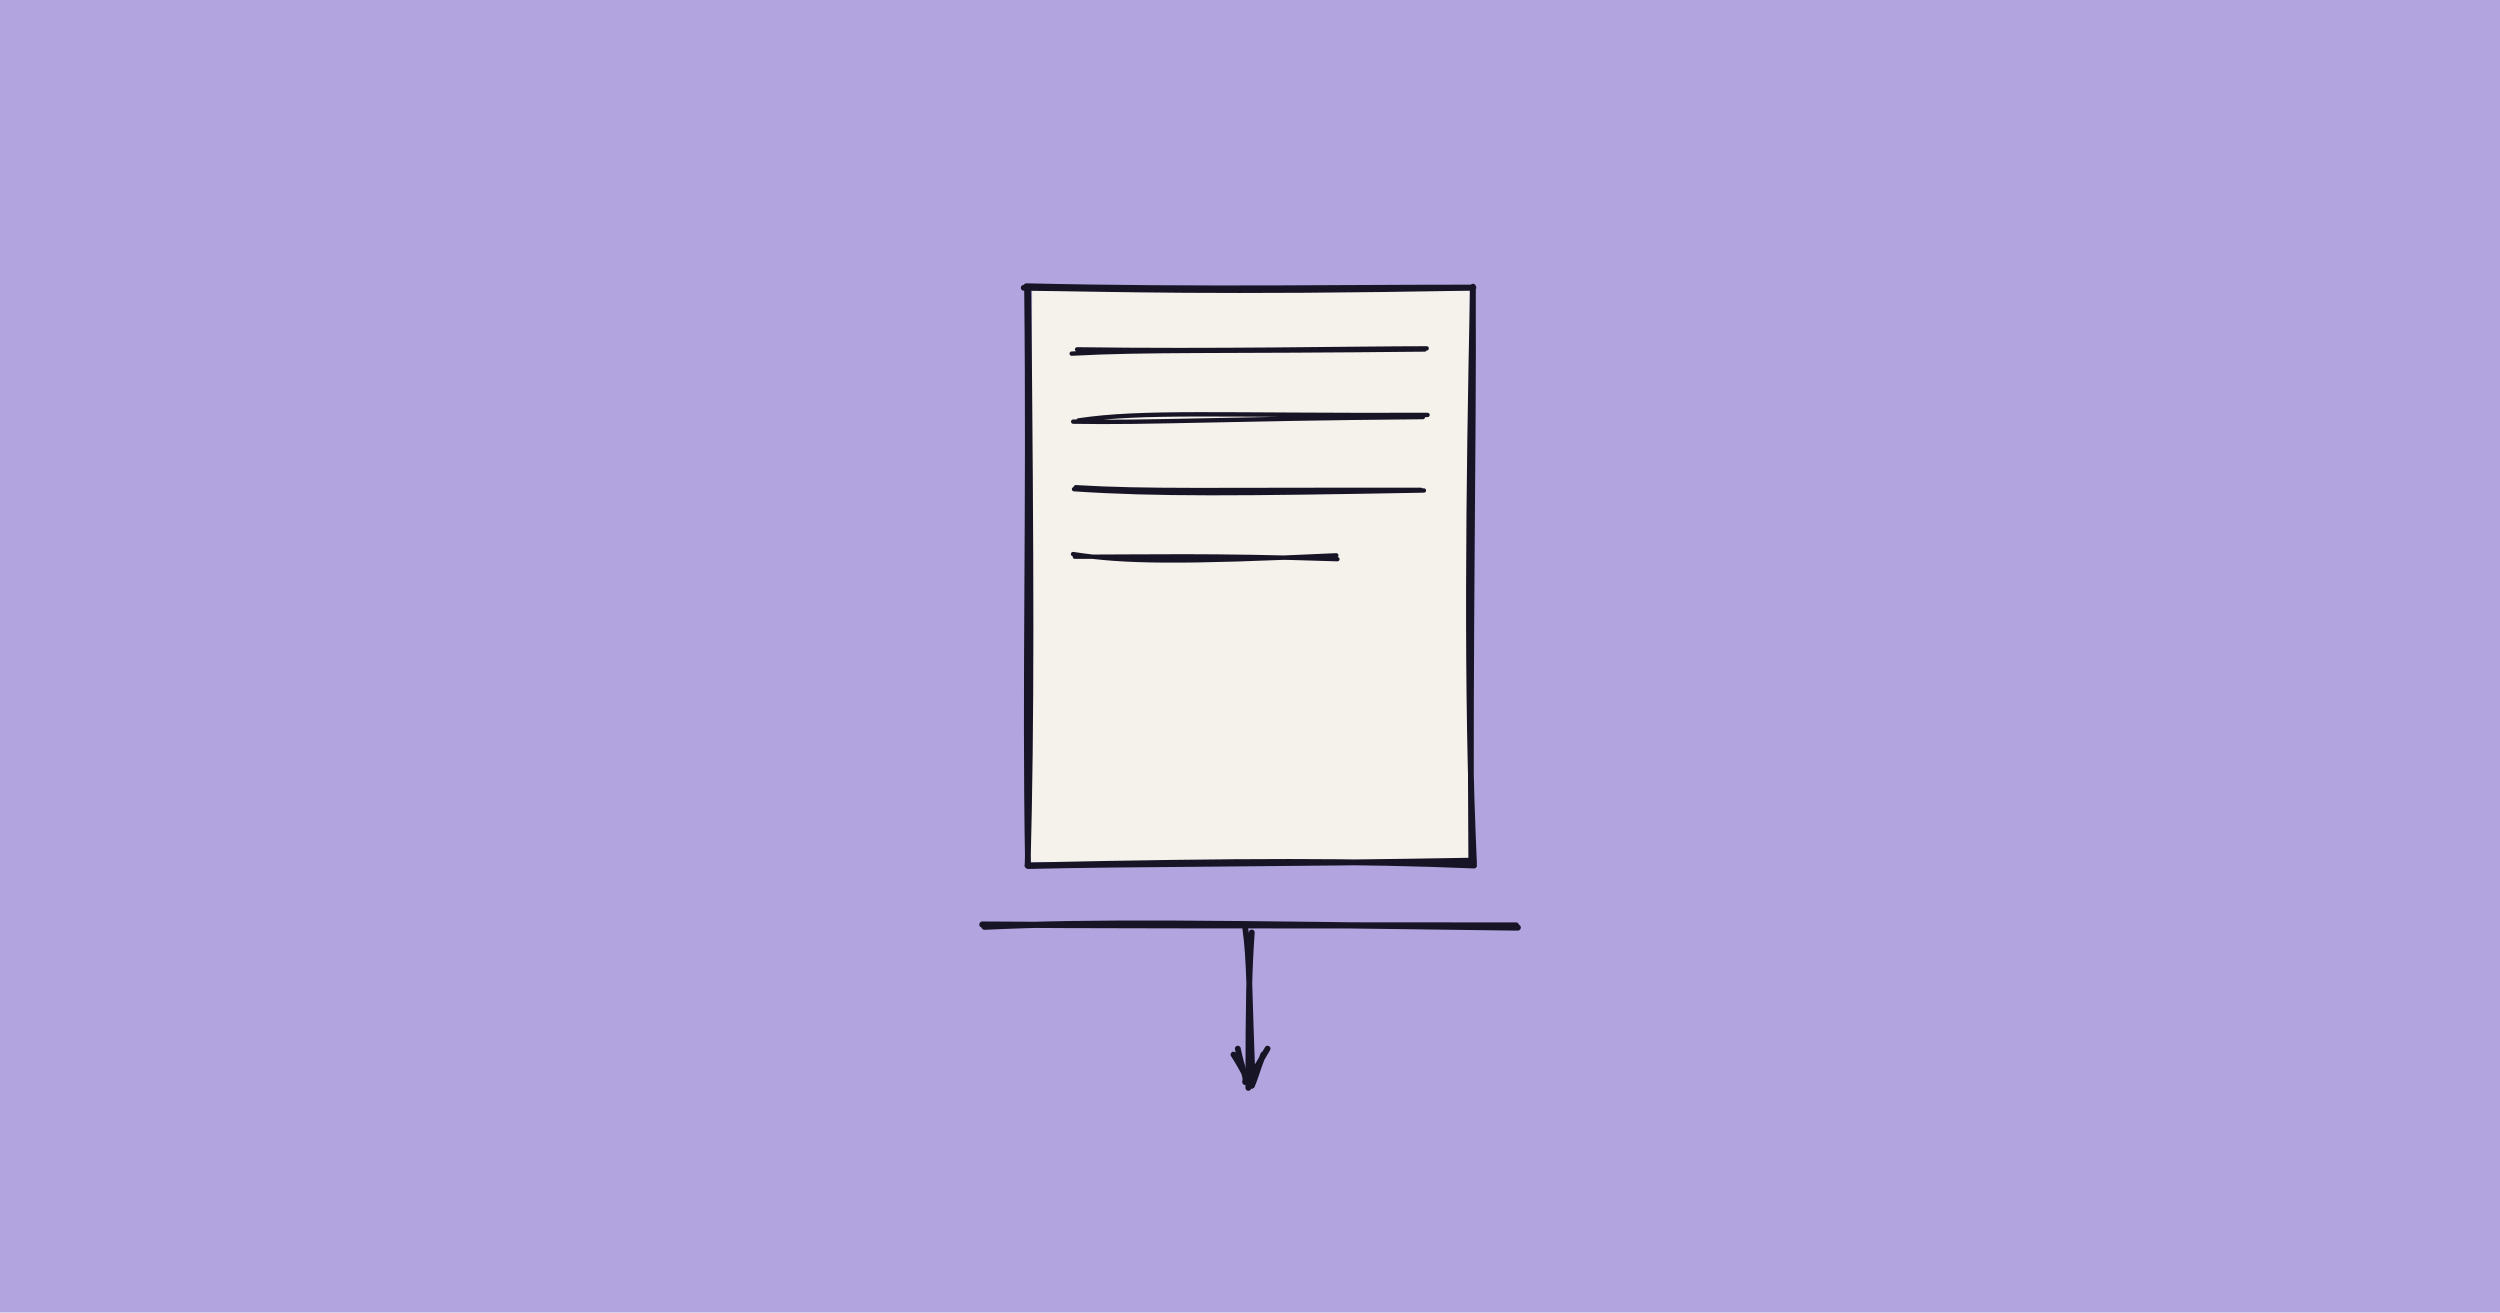
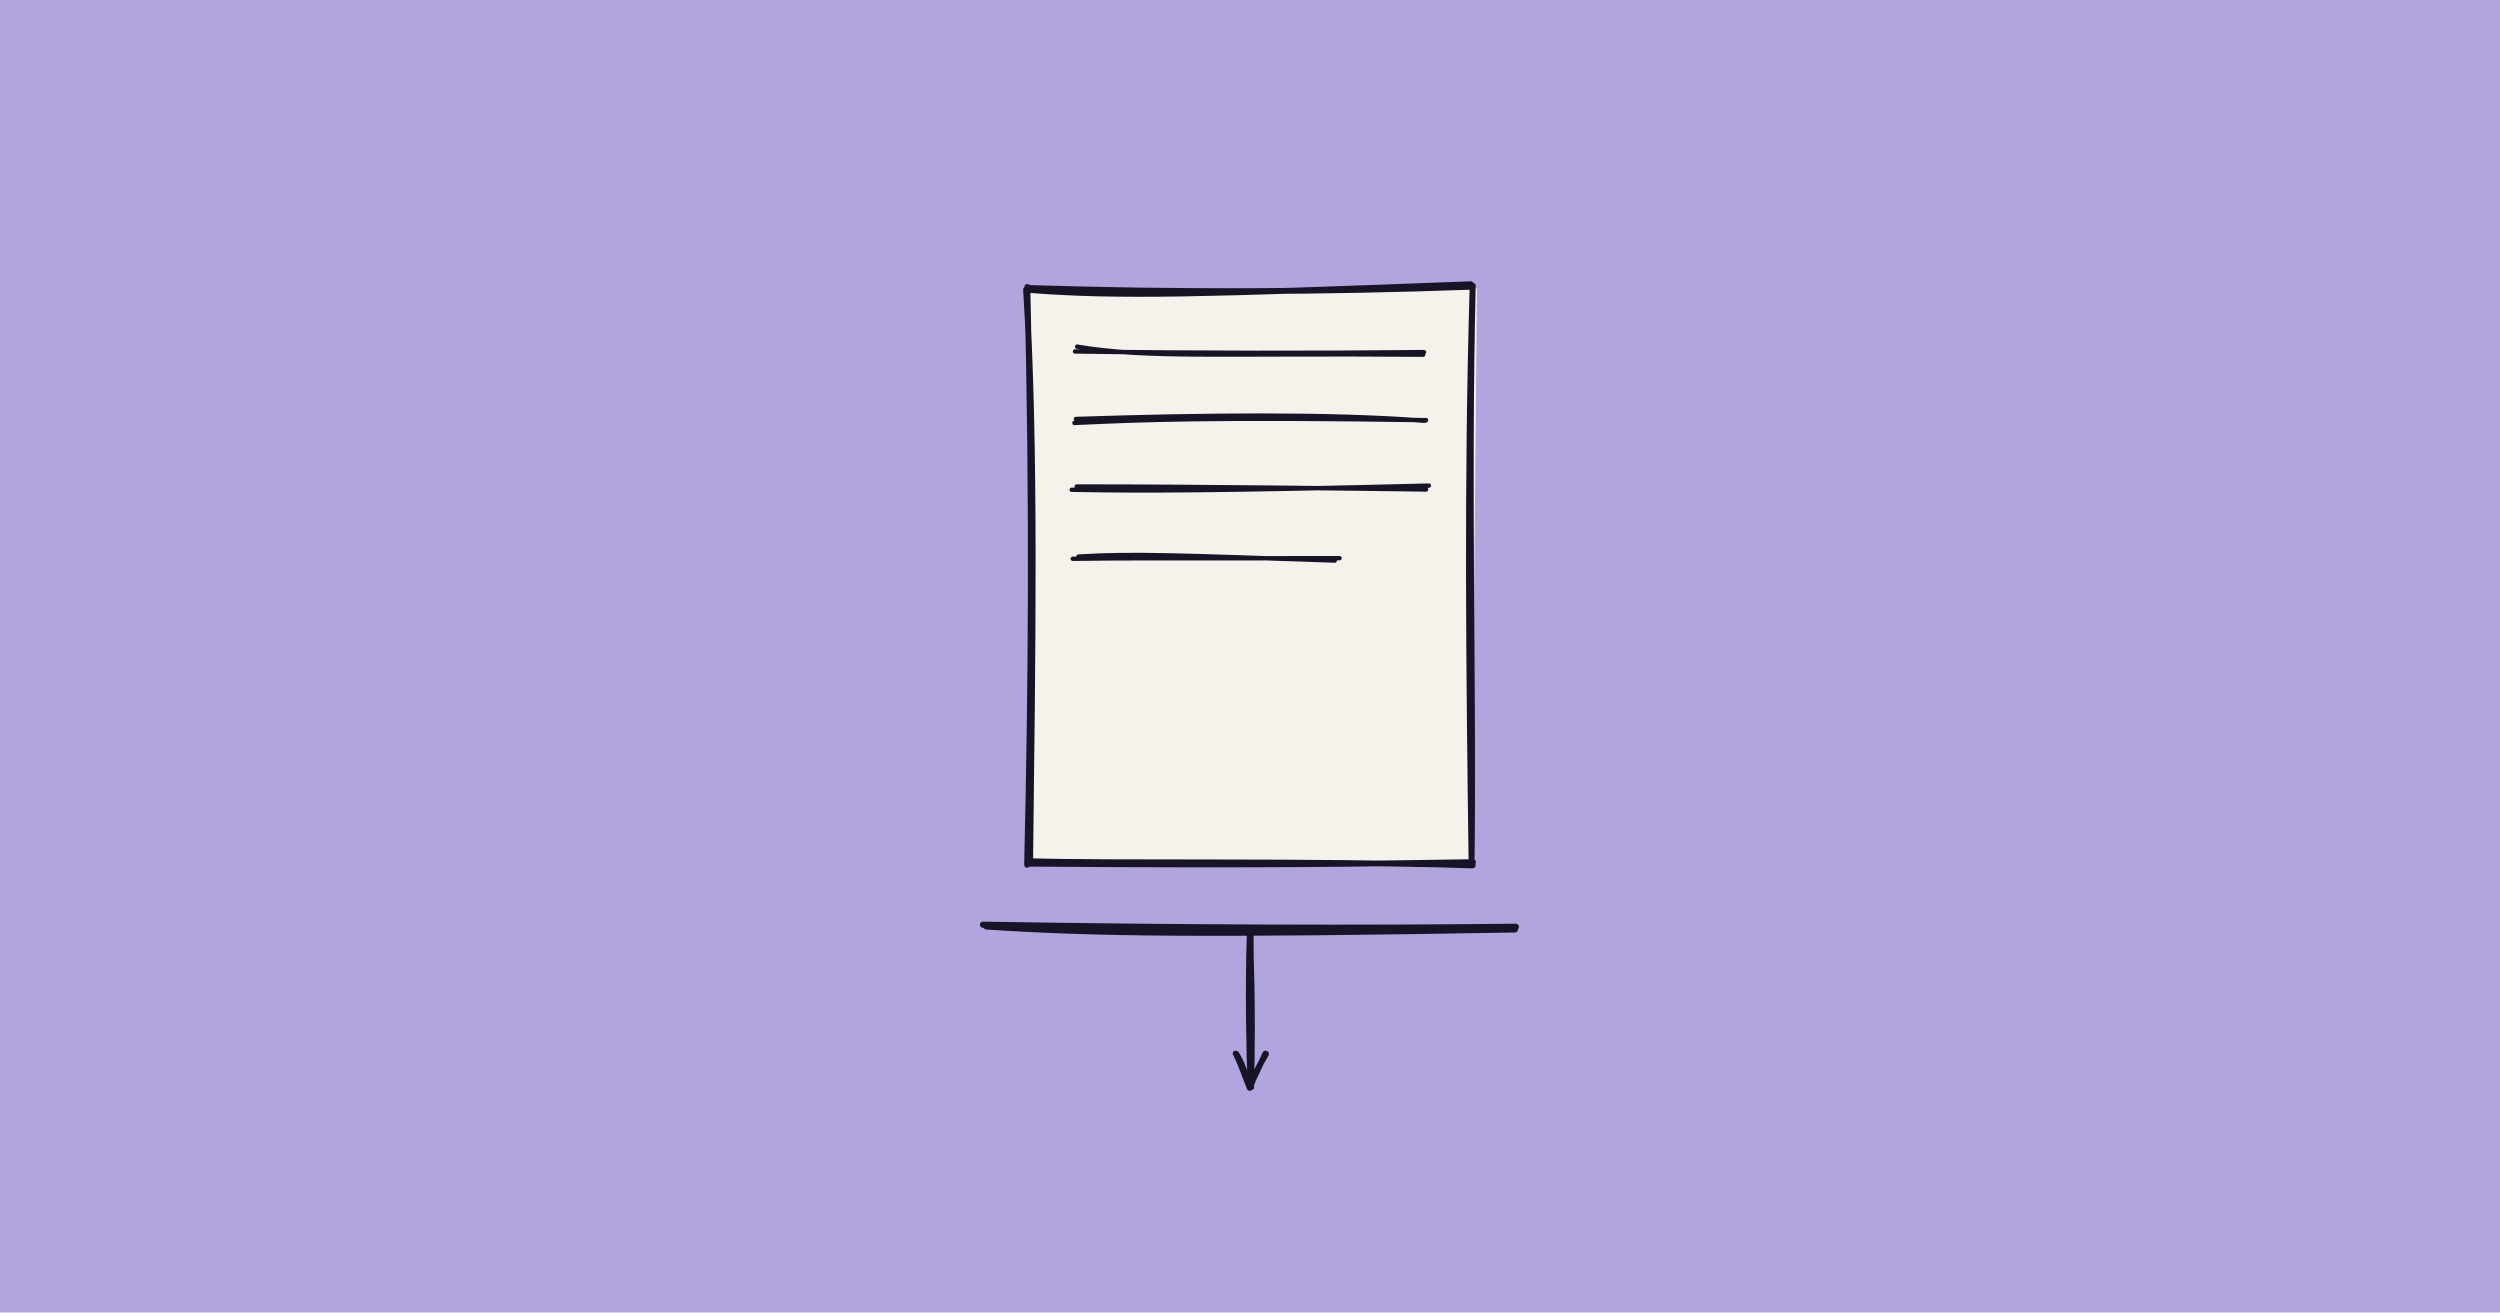
<svg xmlns="http://www.w3.org/2000/svg" width="1200" height="630" viewBox="0 0 1200 630">
  <rect width="1200" height="630" fill="#b2a5df" />
  <g transform="translate(285,0) scale(0.875)">
-     <path d="M240.487 158.07 L480.381 159.415 L483.346 473.402 L239.503 472.824" stroke="none" stroke-width="0" fill="#F5F2EC" stroke-linecap="round" stroke-linejoin="round" />
-     <path d="M235.887 157.879 C287.611 158.404, 337.467 160.409, 481.778 157.843 M237.327 157.02 C330.411 159.243, 421.852 157.622, 482.532 157.773 M482.255 158.146 C482.655 251.601, 480.478 346.702, 481.406 472.696 M482.321 157.268 C479.968 269.01, 478.671 380.308, 482.85 473.658 M482.843 472.105 C385.666 473.927, 291.002 473.726, 238.223 475.089 M482.903 474.811 C420.077 472.19, 357.152 472.179, 237.899 474.77 M238.212 473.255 C236.438 375.323, 239.119 280.59, 237.728 158.273 M238.026 474.462 C240.162 393.466, 239.882 313.914, 238.374 157.677" stroke="#171425" stroke-width="3.2" fill="none" stroke-linecap="round" stroke-linejoin="round" />
-     <path d="M262.188 193.985 C304.303 191.746, 340.734 192.958, 455.815 191.71 M265.153 191.654 C339.847 192.722, 414.617 191.156, 456.899 191.112" stroke="#171425" stroke-width="2.4" fill="none" stroke-linecap="round" stroke-linejoin="round" />
-     <path d="M265.903 230.638 C301.288 225.356, 342.608 228.007, 457.383 227.621 M263.01 231.298 C304.818 232.04, 344.828 229.733, 454.844 228.79" stroke="#171425" stroke-width="2.4" fill="none" stroke-linecap="round" stroke-linejoin="round" />
-     <path d="M264.417 267.291 C303.473 269.657, 339.281 268.547, 453.751 268.731 M263.467 268.342 C308.189 271.358, 354.439 270.911, 455.39 269.069" stroke="#171425" stroke-width="2.4" fill="none" stroke-linecap="round" stroke-linejoin="round" />
-     <path d="M262.932 303.944 C290.795 308.332, 321.828 308.66, 407.32 304.641 M263.923 305.386 C301.866 305.524, 336.865 304.335, 407.935 306.748" stroke="#171425" stroke-width="2.4" fill="none" stroke-linecap="round" stroke-linejoin="round" />
-     <path d="M213.203 507.19 C270.924 507.615, 333.493 507.614, 505.924 507.709 M214.389 508.368 C274.837 505.531, 334.942 506.597, 506.862 508.82" stroke="#171425" stroke-width="3.4" fill="none" stroke-linecap="round" stroke-linejoin="round" />
-     <path d="M357.447 509.568 C359.908 526.463, 359.451 544.814, 361.466 593.521 M360.977 511.537 C359.5 532.262, 359.148 549.41, 359.1 596.777" stroke="#171425" stroke-width="3.2" fill="none" stroke-linecap="round" stroke-linejoin="round" />
-     <path d="M357.447 593.568 C357.989 589.988, 355.89 587.749, 353.311 575.259 M360.977 595.537 C358.694 593.05, 356.491 586.994, 350.944 578.515" stroke="#171425" stroke-width="3.2" fill="none" stroke-linecap="round" stroke-linejoin="round" />
-     <path d="M357.447 593.568 C361.273 589.755, 362.458 587.516, 369.622 575.259 M360.977 595.537 C362.395 593.063, 363.893 587.006, 367.255 578.515" stroke="#171425" stroke-width="3.2" fill="none" stroke-linecap="round" stroke-linejoin="round" />
+     <path d="M238.397 159.321 L484.52 158.228 L481.521 476.114 L239.586 472.622" stroke="none" stroke-width="0" fill="#F5F2EC" stroke-linecap="round" stroke-linejoin="round" />
+     <path d="M238.347 159.02 C287.303 162.922, 334.769 161.459, 481.097 155.909 M238.546 157.965 C318.851 160.573, 400.229 160.229, 481.361 157.314 M482.213 156.781 C479.49 268.987, 482.806 382.731, 481.548 473.979 M482.082 158.388 C478.989 261.816, 480.092 365.402, 481.545 474.723 M482.169 474.739 C386.839 472.027, 287.593 473.834, 237.952 472.412 M482.335 472.945 C426.182 473.779, 370.719 474.78, 238.342 473.79 M239.373 473.881 C240.766 357.539, 242.488 245.163, 237.165 158.863 M237.72 474.419 C240.019 376.079, 240.803 276.009, 237.877 157.391" stroke="#171425" stroke-width="3.2" fill="none" stroke-linecap="round" stroke-linejoin="round" />
+     <path d="M265.164 190.164 C303.918 196.668, 342.647 193.686, 454.991 194.571 M264.028 192.797 C330.489 193.754, 397.714 193.733, 455.482 193.157" stroke="#171425" stroke-width="2.4" fill="none" stroke-linecap="round" stroke-linejoin="round" />
+     <path d="M263.678 232.017 C300.903 230.278, 339.32 228.734, 456.56 230.481 M264.485 229.841 C333.86 227.581, 404.725 226.819, 456.028 230.835" stroke="#171425" stroke-width="2.4" fill="none" stroke-linecap="round" stroke-linejoin="round" />
+     <path d="M262.193 268.67 C303.088 269.38, 341.194 269.274, 458.128 266.391 M264.942 266.885 C339.831 266.899, 414.337 267.997, 456.573 268.514" stroke="#171425" stroke-width="2.4" fill="none" stroke-linecap="round" stroke-linejoin="round" />
+     <path d="M265.907 305.323 C295.605 303.434, 323.73 304.767, 406.496 307.502 M262.798 306.529 C294.661 306.023, 324.268 306.38, 409.119 306.193" stroke="#171425" stroke-width="2.4" fill="none" stroke-linecap="round" stroke-linejoin="round" />
+     <path d="M215.425 508.22 C274.536 512.071, 331.073 512.82, 505.309 509.846 M213.549 507.281 C319.583 509.071, 423.847 509.349, 505.804 508.406" stroke="#171425" stroke-width="3.4" fill="none" stroke-linecap="round" stroke-linejoin="round" />
+     <path d="M360.423 510.947 C360.007 529.388, 361.826 543.554, 360.643 596.382 M359.852 512.681 C358.831 544.197, 359.545 575.923, 360.283 596.222" stroke="#171425" stroke-width="3.2" fill="none" stroke-linecap="round" stroke-linejoin="round" />
+     <path d="M360.423 594.947 C357.47 592.816, 357.646 586.38, 352.488 578.12 M359.852 596.681 C356.665 589.03, 354.263 581.685, 352.128 577.96" stroke="#171425" stroke-width="3.2" fill="none" stroke-linecap="round" stroke-linejoin="round" />
+     <path d="M360.423 594.947 C360.756 592.754, 364.218 586.317, 368.798 578.12 M359.852 596.681 C362.897 589.223, 366.727 581.878, 368.438 577.96" stroke="#171425" stroke-width="3.2" fill="none" stroke-linecap="round" stroke-linejoin="round" />
  </g>
</svg>
